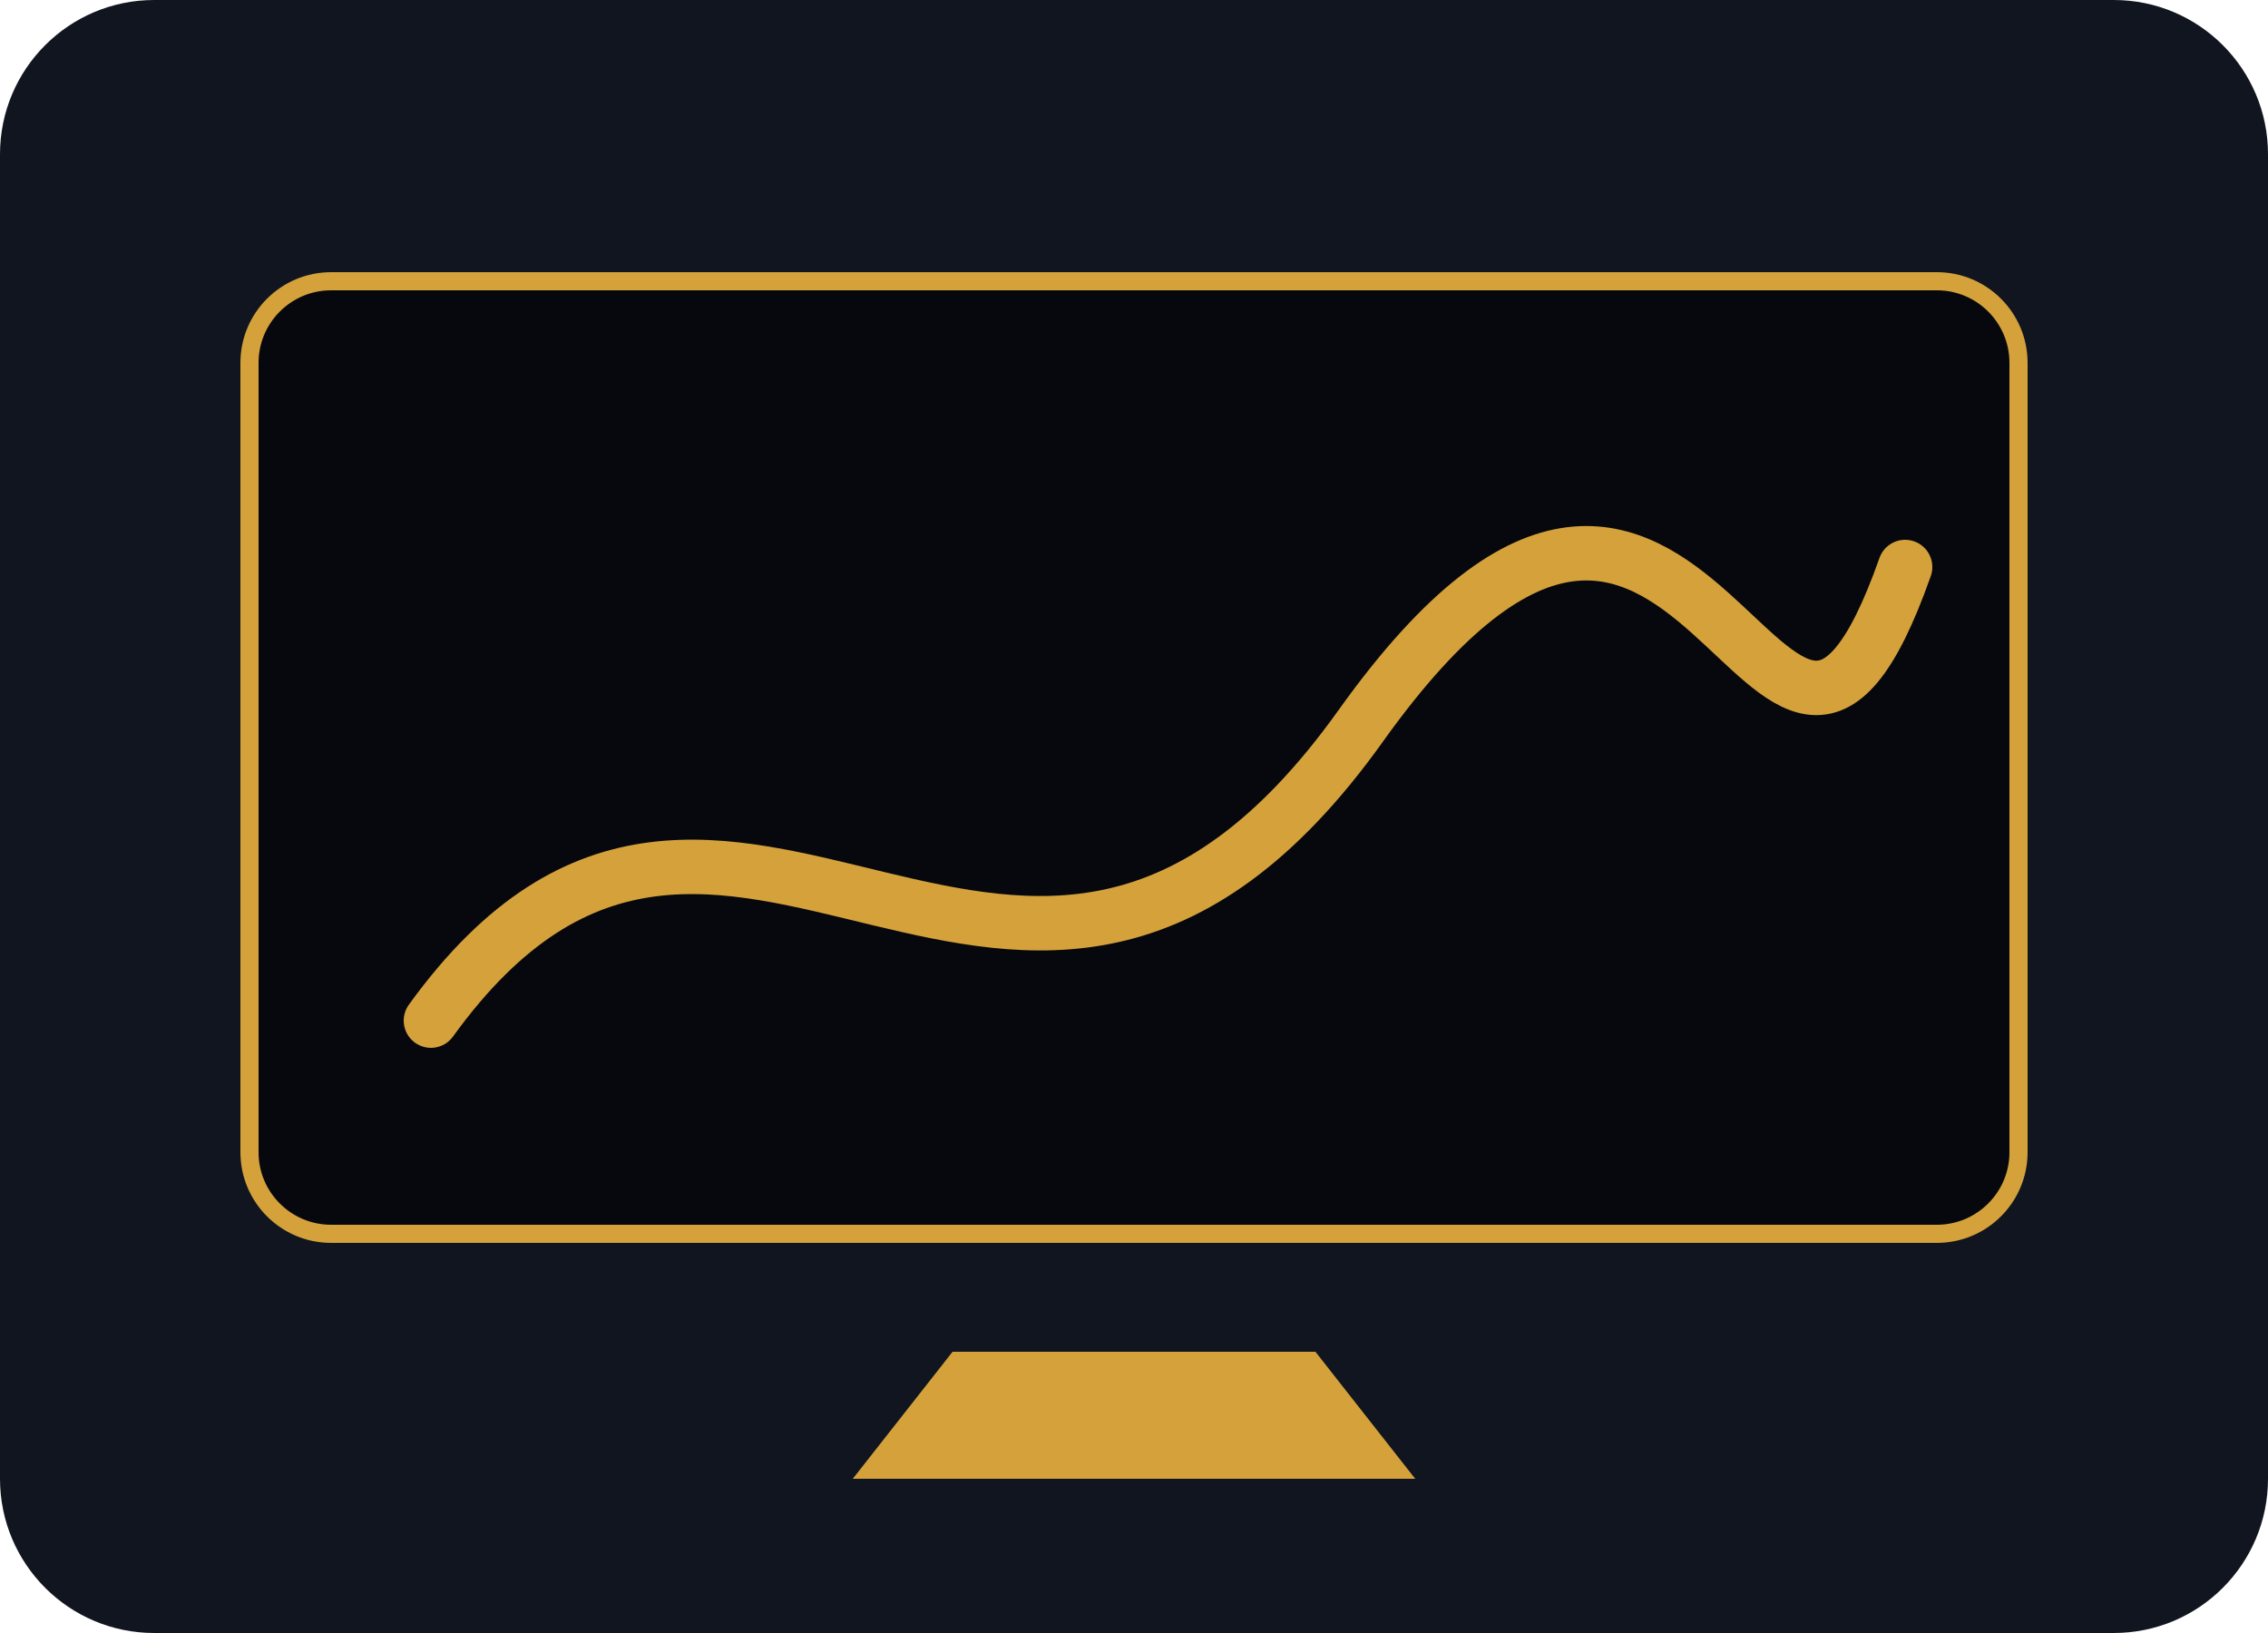
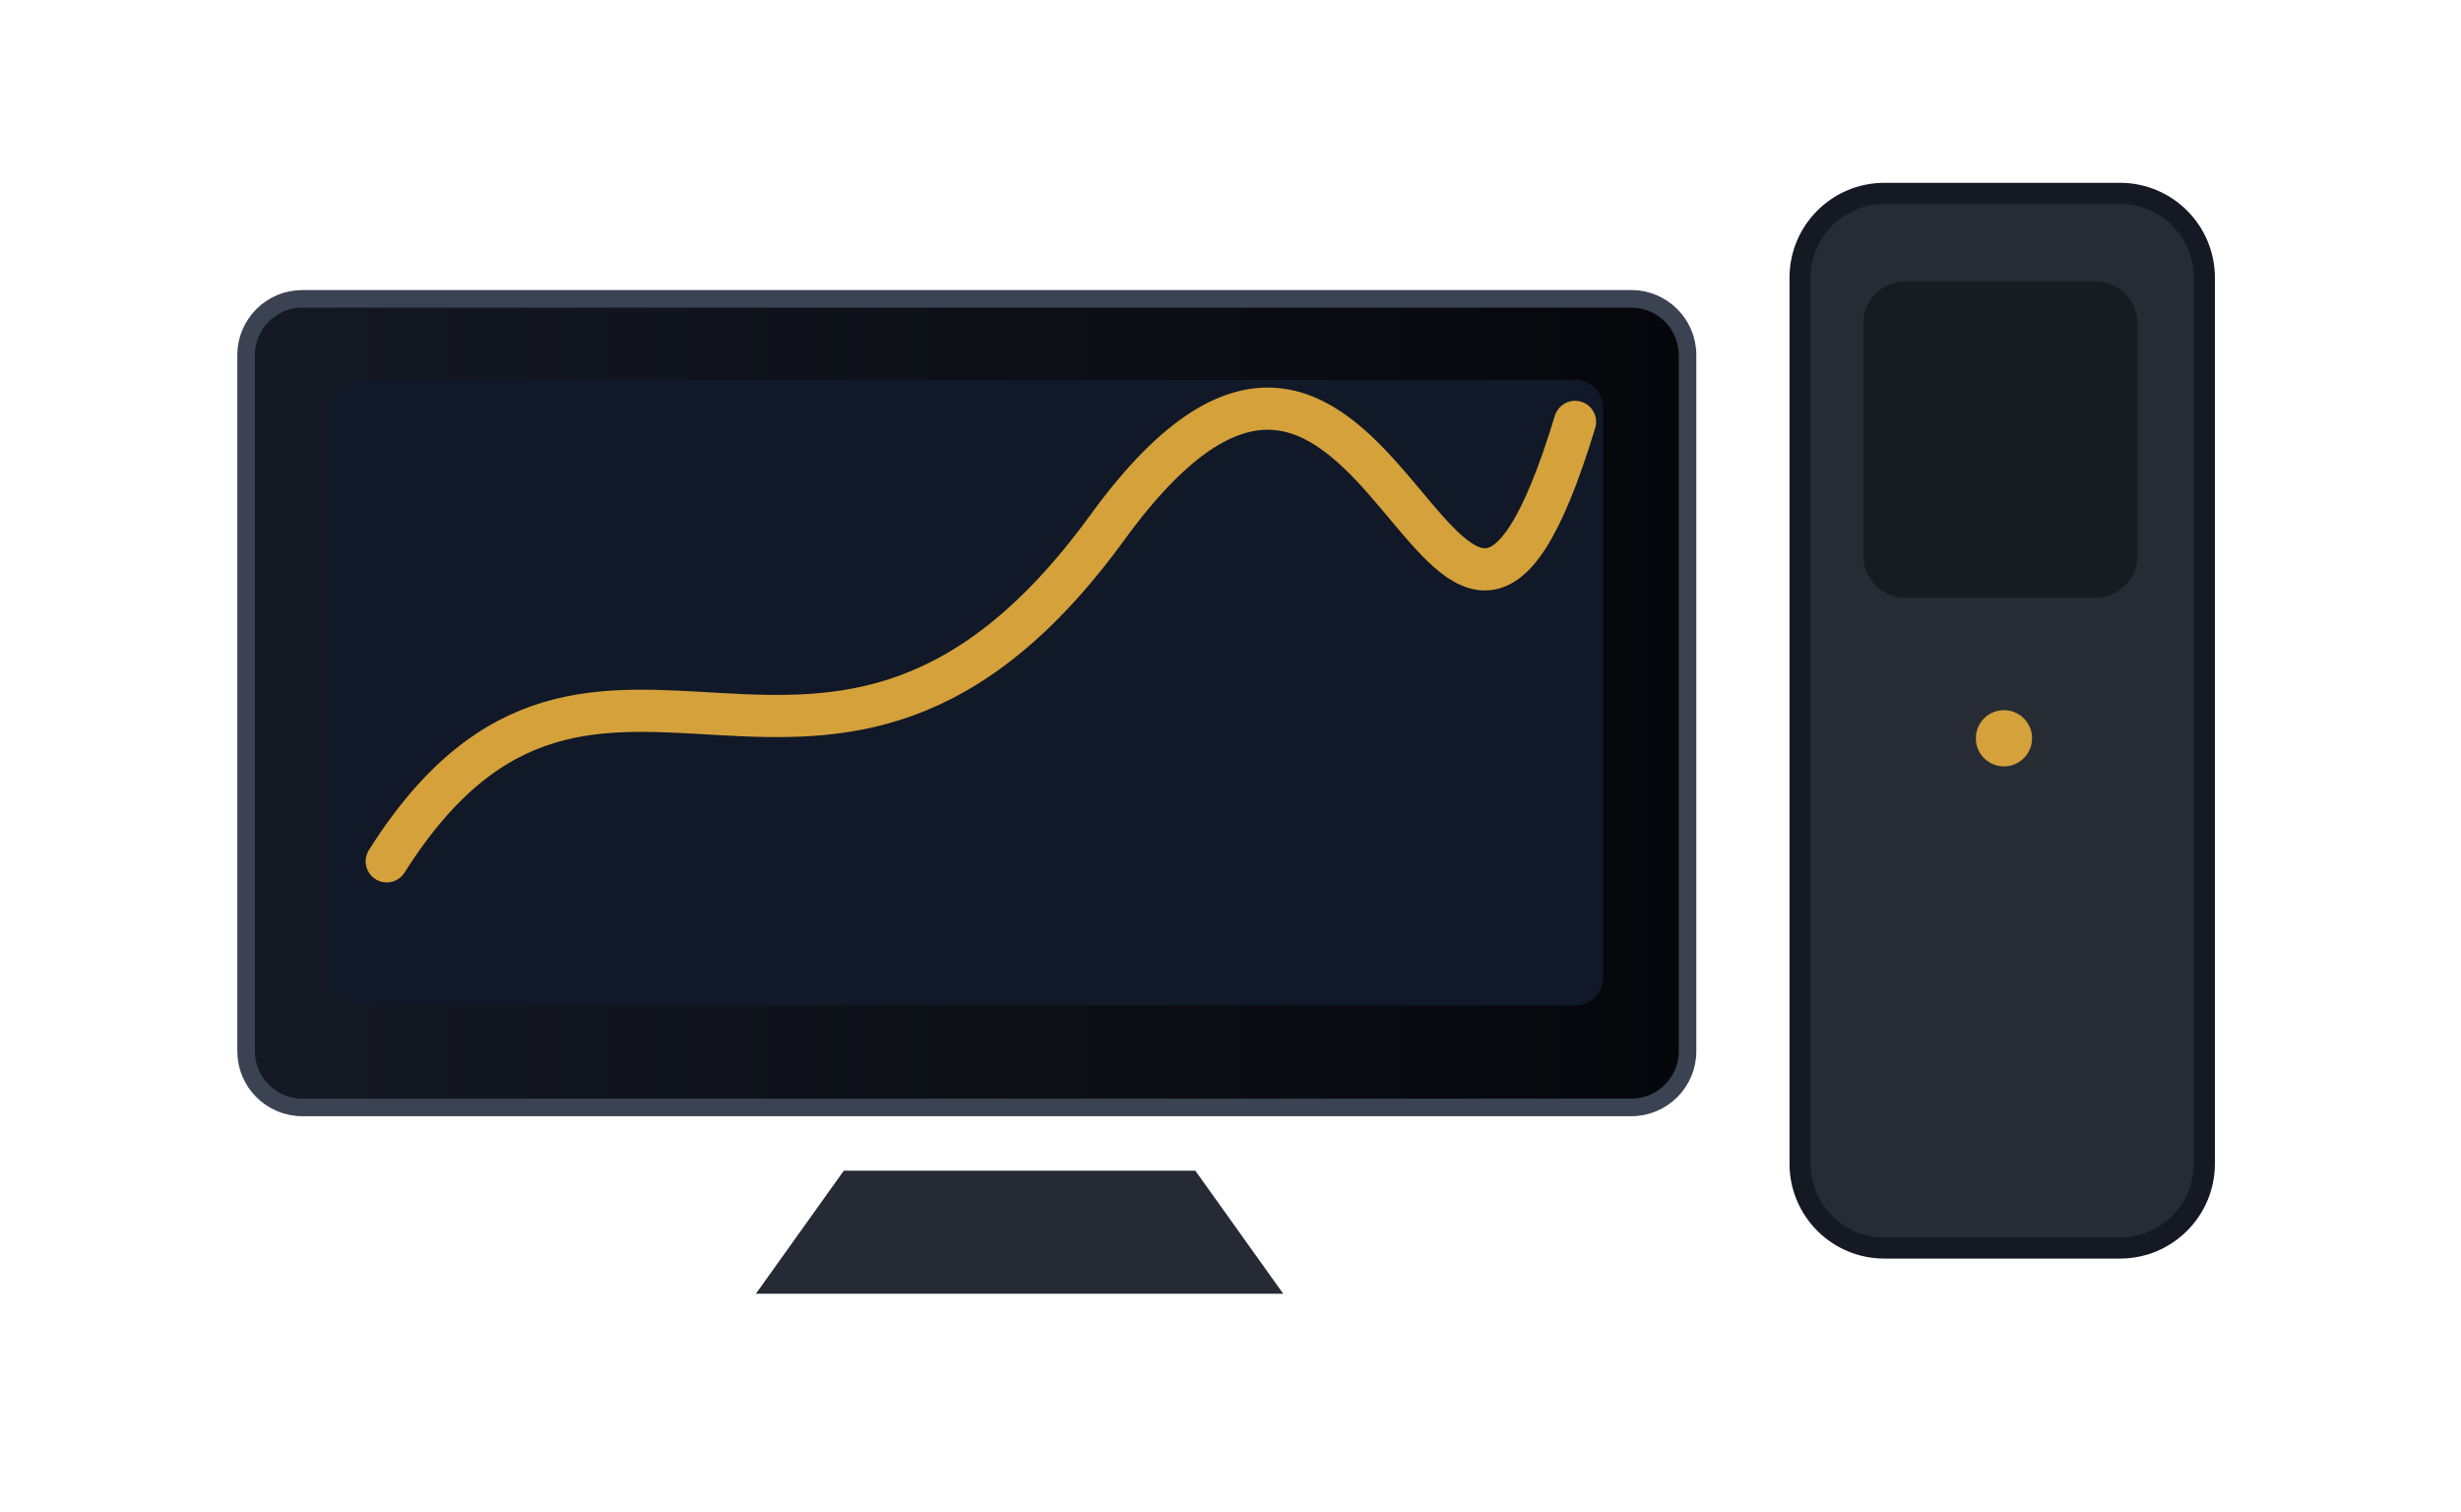
- <svg xmlns="http://www.w3.org/2000/svg" viewBox="0 0 500 360">
-   <rect width="500" height="360" rx="34" fill="#10151f" />
-   <rect x="55" y="62" width="390" height="210" rx="18" fill="#06080d" stroke="#d4a13b" stroke-width="4" />
-   <path d="M95 225 C160 135 225 265 300 160 S390 210 420 125" fill="none" stroke="#d4a13b" stroke-width="12" stroke-linecap="round" />
-   <path d="M210 298h80l22 28H188z" fill="#d4a13b" />
+ <svg xmlns="http://www.w3.org/2000/svg" viewBox="0 0 700 430">
+   <defs>
+     <linearGradient id="g" x1="0" x2="1">
+       <stop stop-color="#151923" />
+       <stop offset="1" stop-color="#05070b" />
+     </linearGradient>
+   </defs>
+   <rect width="700" height="430" fill="none" />
+   <rect x="70" y="85" width="410" height="230" rx="16" fill="url(#g)" stroke="#3b4252" stroke-width="5" />
+   <rect x="94" y="108" width="362" height="178" rx="8" fill="#111827" />
+   <path d="M110 245 C170 150 235 260 315 150 S410 245 448 120" fill="none" stroke="#d4a13b" stroke-width="12" stroke-linecap="round" />
+   <path d="M240 333h100l25 35H215z" fill="#252a35" />
+   <rect x="512" y="55" width="115" height="300" rx="24" fill="#272b33" stroke="#151923" stroke-width="6" />
+   <rect x="530" y="80" width="78" height="90" rx="12" fill="#171b22" />
+   <circle cx="570" cy="210" r="8" fill="#d4a13b" />
</svg>
